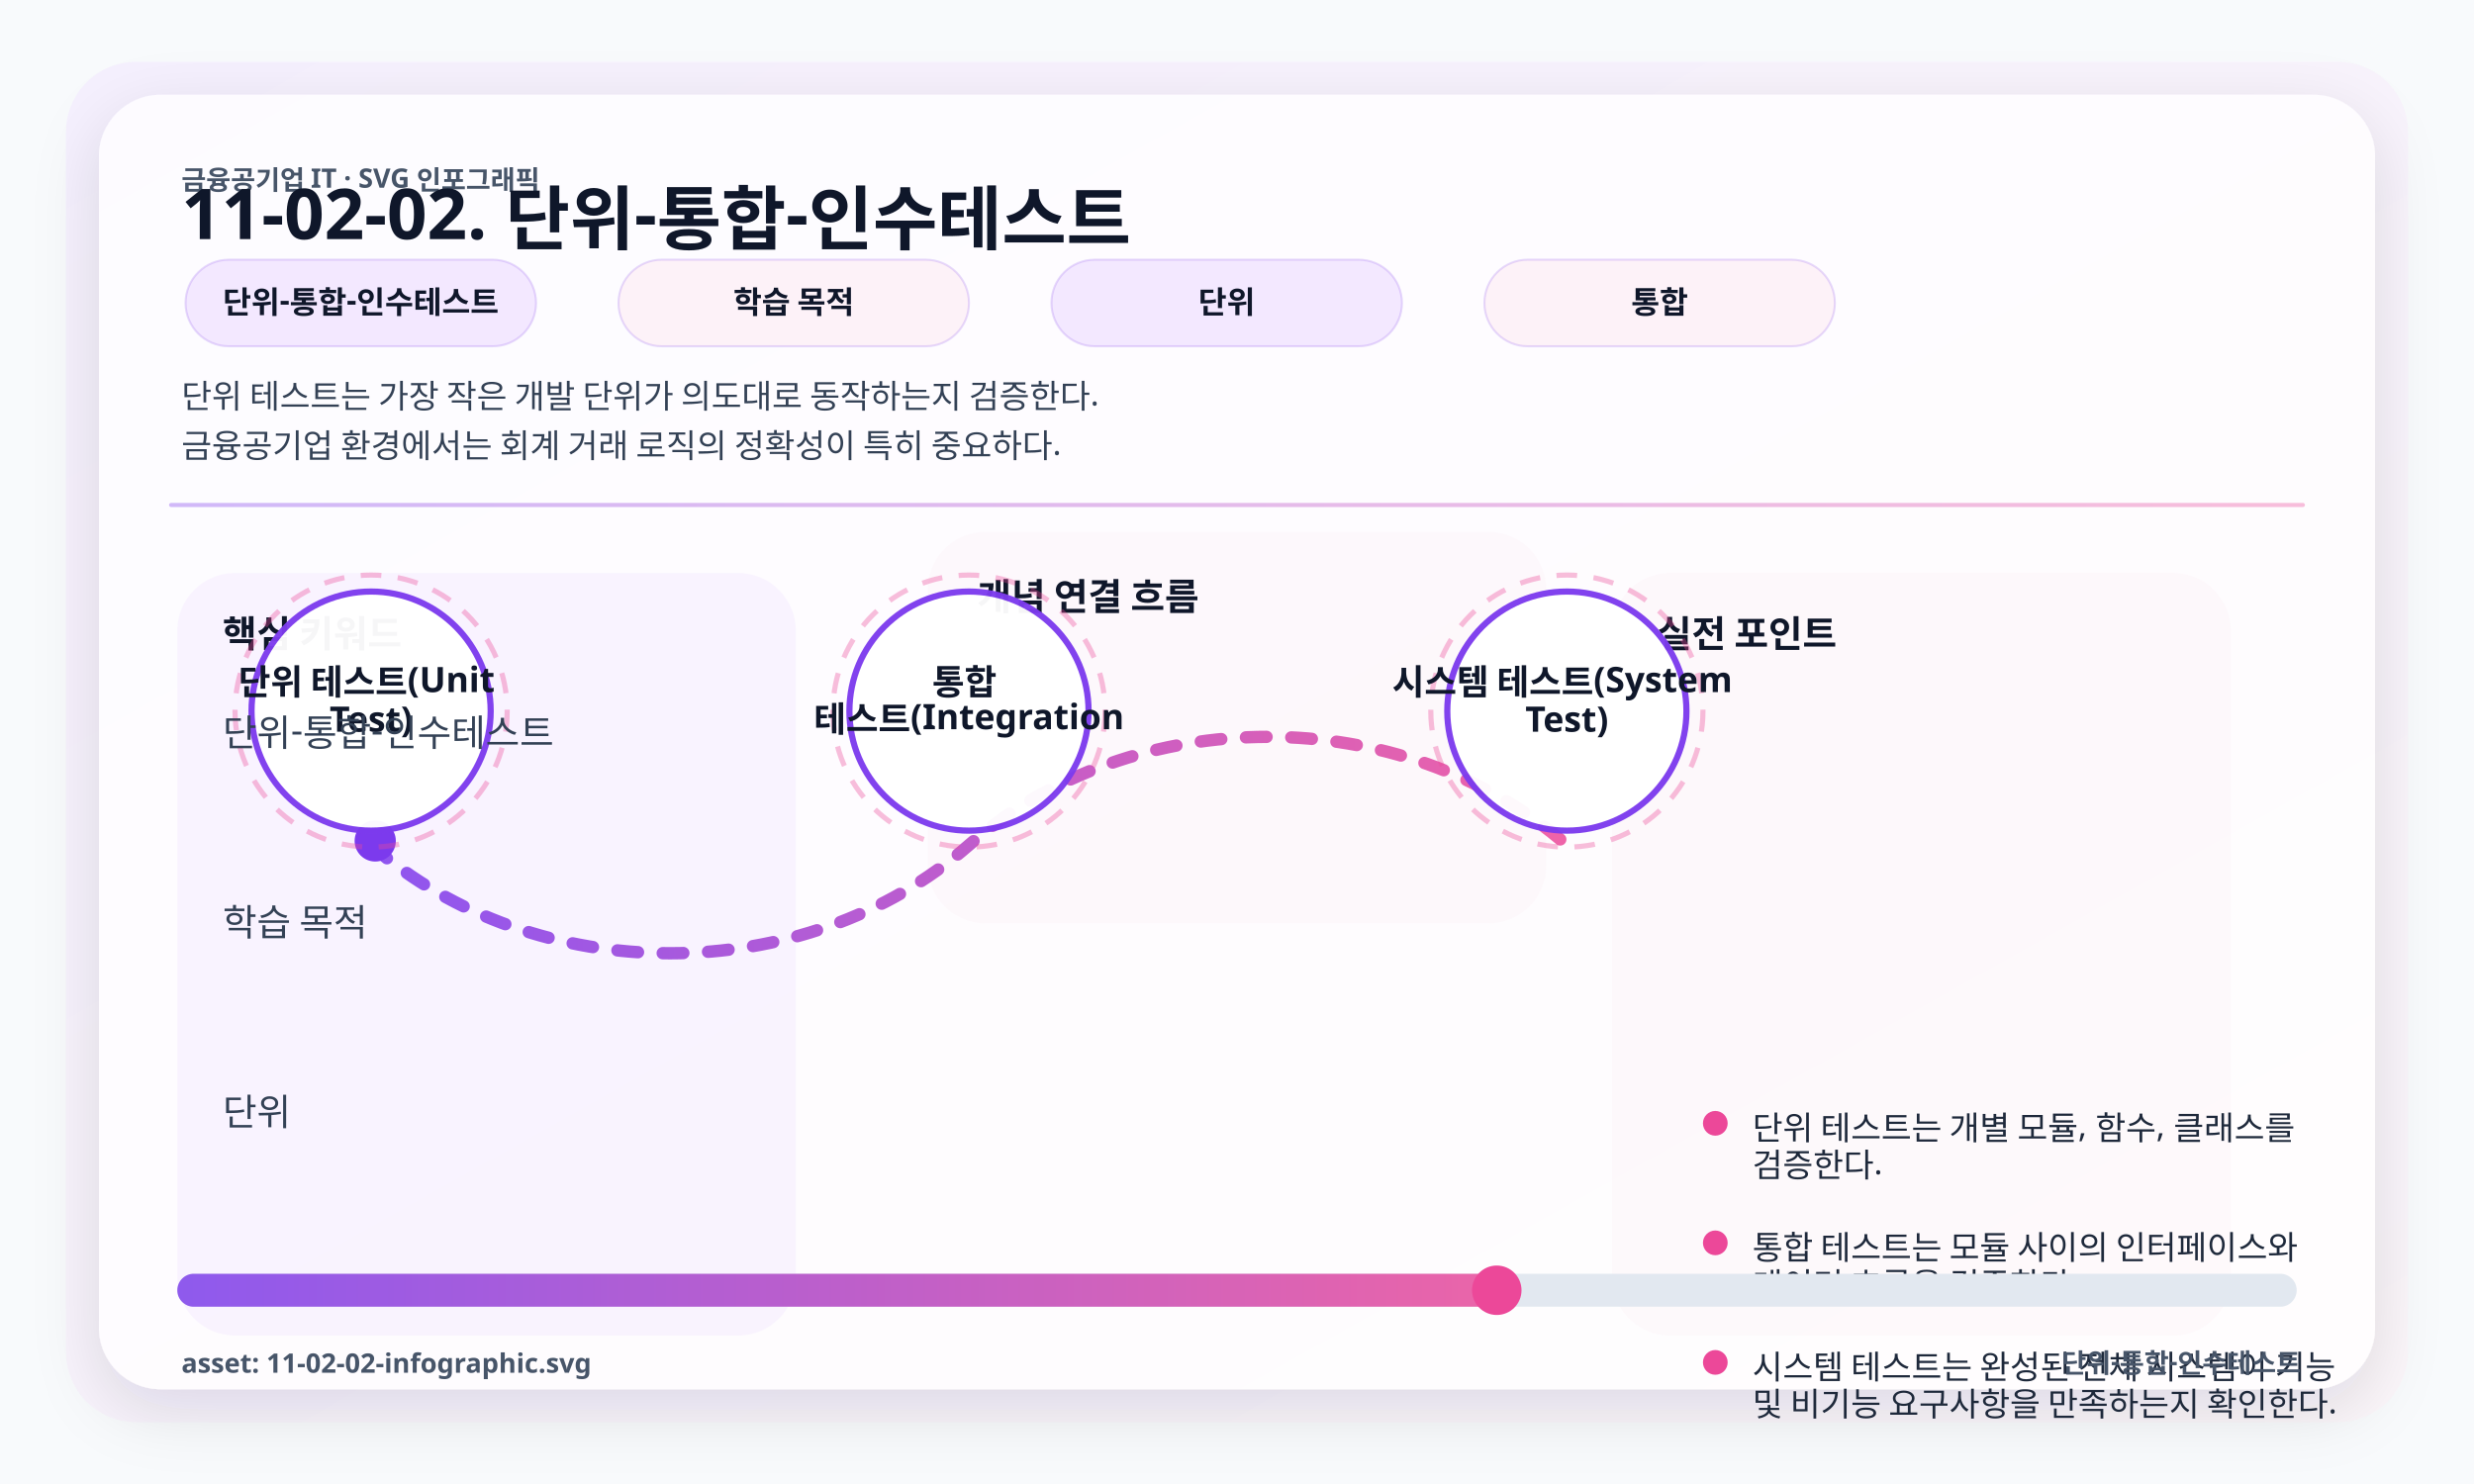
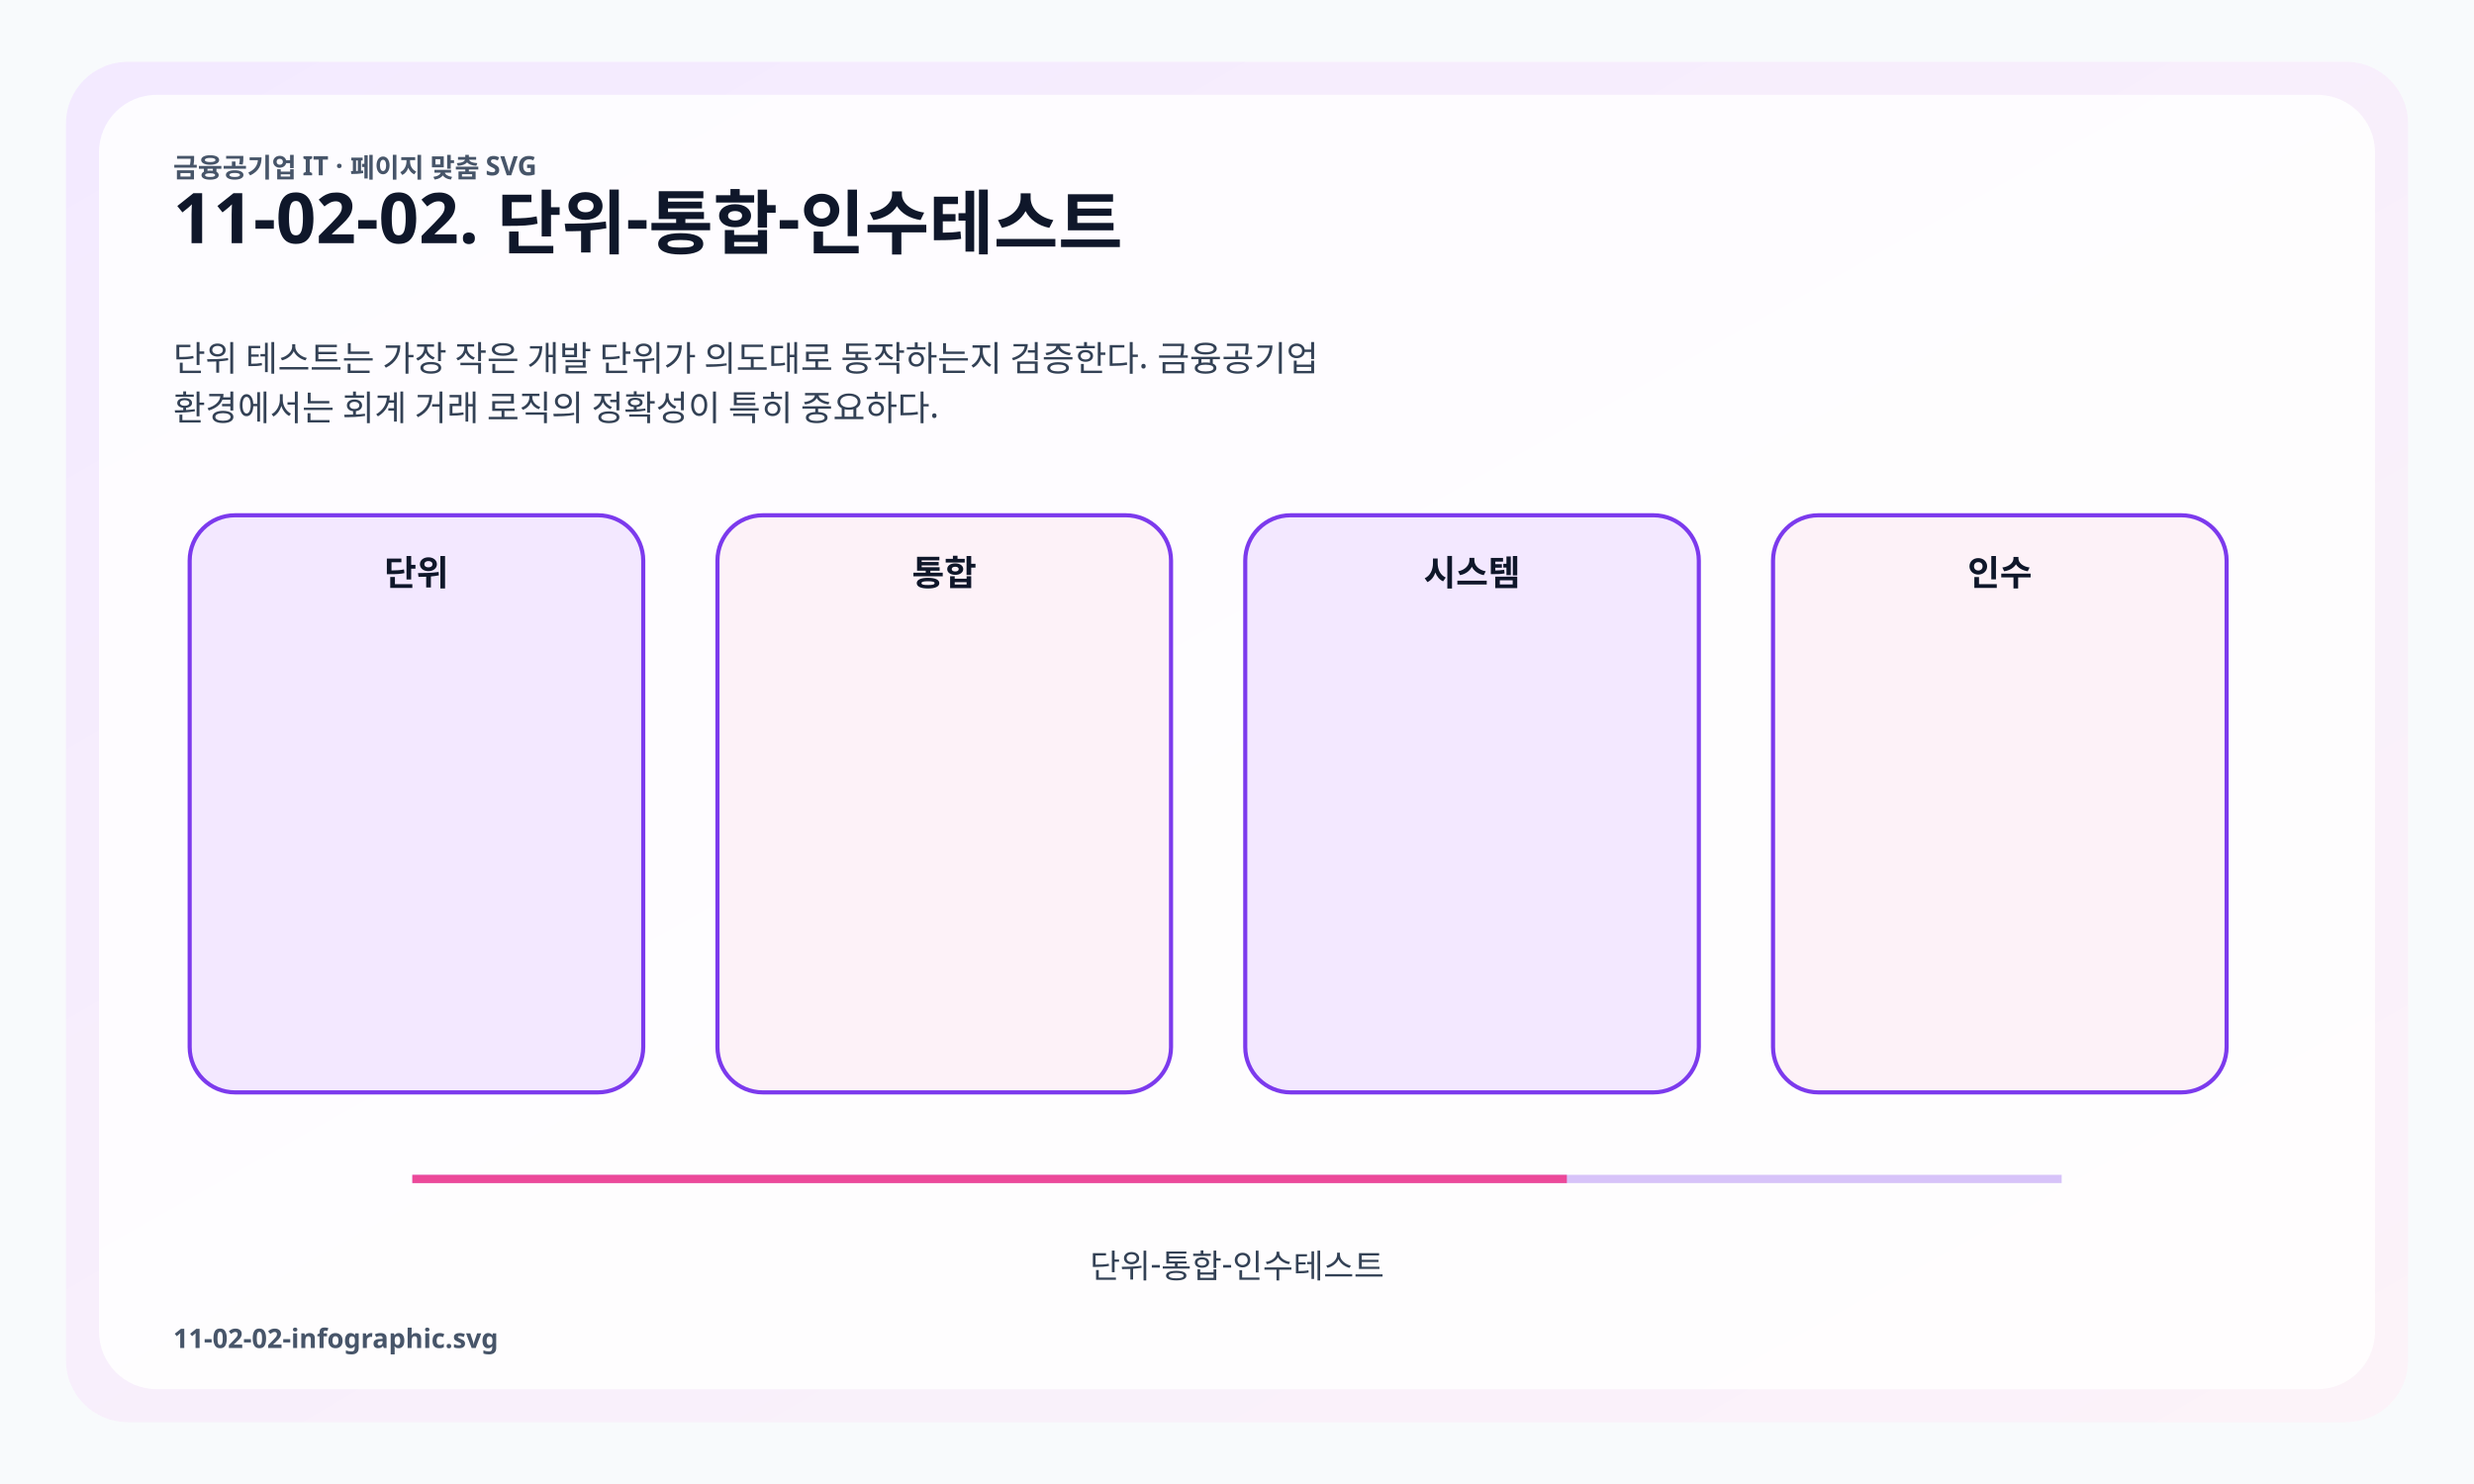
<svg xmlns="http://www.w3.org/2000/svg" width="1200" height="720" viewBox="0 0 1200 720" role="img" aria-labelledby="title desc">
  <defs>
-     <linearGradient id="bg" x1="0" y1="0" x2="1" y2="1">
+     <linearGradient id="grad-11-02-02-infographic.svg" x1="0" y1="0" x2="1" y2="1">
      <stop offset="0%" stop-color="#f3e8ff" />
      <stop offset="100%" stop-color="#fdf2f8" />
    </linearGradient>
-     <linearGradient id="line" x1="0" y1="0" x2="1" y2="0">
+     <linearGradient id="line-11-02-02-infographic.svg" x1="0" y1="0" x2="1" y2="0">
      <stop offset="0%" stop-color="#7c3aed" />
      <stop offset="100%" stop-color="#ec4899" />
    </linearGradient>
-     <filter id="shadow" x="-20%" y="-20%" width="140%" height="140%">
-       <feDropShadow dx="0" dy="10" stdDeviation="16" flood-color="#0f172a" flood-opacity="0.12" />
-     </filter>
    <style>
      .title { font: 700 34px 'Pretendard','Noto Sans KR',sans-serif; fill: #0f172a; }
-       .subtitle { font: 500 16px 'Pretendard','Noto Sans KR',sans-serif; fill: #334155; }
-       .section { font: 700 18px 'Pretendard','Noto Sans KR',sans-serif; fill: #0f172a; }
-       .chip { font: 700 15px 'Pretendard','Noto Sans KR',sans-serif; fill: #0f172a; }
-       .body { font: 500 18px 'Pretendard','Noto Sans KR',sans-serif; fill: #334155; }
-       .node { font: 700 17px 'Pretendard','Noto Sans KR',sans-serif; fill: #0f172a; }
-       .focus { font: 500 16px 'Pretendard','Noto Sans KR',sans-serif; fill: #1e293b; }
+       .subtitle { font: 500 17px 'Pretendard','Noto Sans KR',sans-serif; fill: #334155; }
+       .label { font: 700 17px 'Pretendard','Noto Sans KR',sans-serif; fill: #0f172a; }
+       .body { font: 500 16px 'Pretendard','Noto Sans KR',sans-serif; fill: #334155; }
      .small { font: 600 13px 'Pretendard','Noto Sans KR',sans-serif; fill: #475569; }
-       .float1 { animation: float1 7s ease-in-out infinite; }
-       .float2 { animation: float2 8s ease-in-out infinite; }
-       .float3 { animation: float3 9s ease-in-out infinite; }
-       .pulse { animation: pulse 2.4s ease-in-out infinite; transform-origin: center; }
-       @keyframes float1 { 0%,100% { transform: translateY(0px); } 50% { transform: translateY(-8px); } }
-       @keyframes float2 { 0%,100% { transform: translateY(-2px); } 50% { transform: translateY(7px); } }
-       @keyframes float3 { 0%,100% { transform: translateY(2px); } 50% { transform: translateY(-6px); } }
-       @keyframes pulse { 0%,100% { opacity: .55; transform: scale(1); } 50% { opacity: 1; transform: scale(1.35); } }
+       .cap { font: 700 14px 'Pretendard','Noto Sans KR',sans-serif; fill: #0f172a; }
    </style>
  </defs>
  <rect width="1200" height="720" fill="#f8fafc" />
-   <rect x="32" y="30" width="1136" height="660" rx="34" fill="url(#bg)" opacity="0.55" />
-   <rect x="48" y="46" width="1104" height="628" rx="30" fill="white" filter="url(#shadow)" />
-   <rect x="48" y="46" width="1104" height="628" rx="30" fill="url(#bg)" opacity="0.16" />
-   <text class="small" x="88" y="92">금융공기업 IT · SVG 인포그래픽</text>
-   <text class="title" x="88" y="116">
-     <tspan x="88" dy="0">11-02-02. 단위-통합-인수테스트</tspan>
+   <rect x="32" y="30" width="1136" height="660" rx="30" fill="url(#grad-11-02-02-infographic.svg)" opacity="0.9" />
+   <rect x="48" y="46" width="1104" height="628" rx="28" fill="white" />
+   <rect x="48" y="46" width="1104" height="628" rx="28" fill="url(#grad-11-02-02-infographic.svg)" opacity="0.14" />
+   <text class="small" x="84" y="86">금융공기업 IT · 페이지 맞춤 SVG</text>
+   <text class="title" x="84" y="118" text-anchor="start">
+     <tspan x="84" dy="0">11-02-02. 단위-통합-인수테스트</tspan>
  </text>
-   <text class="subtitle" x="88" y="198">
-     <tspan x="88" dy="0">단위 테스트는 가장 작은 개발 단위가 의도대로 동작하는지 검증한다.</tspan>
-     <tspan x="88" dy="24">금융공기업 환경에서는 회계 거래 로직의 정확성이 특히 중요하다.</tspan>
+   <text class="subtitle" x="84" y="180" text-anchor="start">
+     <tspan x="84" dy="0">단위 테스트는 가장 작은 개발 단위가 의도대로 동작하는지 검증한다. 금융공기업</tspan>
+     <tspan x="84" dy="24">환경에서는 회계 거래 로직의 정확성이 특히 중요하다.</tspan>
  </text>
-   <g class="float1">
-     <rect x="90" y="126" width="170" height="42" rx="21" fill="#f3e8ff" stroke="#7c3aed" stroke-opacity="0.18" />
-     <text class="chip" x="175" y="152" text-anchor="middle">단위-통합-인수테스트</text>
-   </g>
-   <g class="float2">
-     <rect x="300" y="126" width="170" height="42" rx="21" fill="#fdf2f8" stroke="#7c3aed" stroke-opacity="0.18" />
-     <text class="chip" x="385" y="152" text-anchor="middle">학습 목적</text>
-   </g>
-   <g class="float3">
-     <rect x="510" y="126" width="170" height="42" rx="21" fill="#f3e8ff" stroke="#7c3aed" stroke-opacity="0.18" />
-     <text class="chip" x="595" y="152" text-anchor="middle">단위</text>
-   </g>
-   <g class="float1">
-     <rect x="720" y="126" width="170" height="42" rx="21" fill="#fdf2f8" stroke="#7c3aed" stroke-opacity="0.18" />
-     <text class="chip" x="805" y="152" text-anchor="middle">통합</text>
-   </g>
-   <rect x="82" y="244" width="1036" height="2" rx="1" fill="url(#line)" opacity="0.35" />
-   <rect x="86" y="278" width="300" height="370" rx="28" fill="#f3e8ff" opacity="0.42" />
-   <rect x="450" y="258" width="300" height="190" rx="28" fill="#fdf2f8" opacity="0.38" />
-   <rect x="782" y="278" width="300" height="370" rx="28" fill="#fdf2f8" opacity="0.42" />
-   <text class="section" x="108" y="314">핵심 키워드</text>
-   <text class="section" x="474" y="296">개념 연결 흐름</text>
-   <text class="section" x="804" y="314">실전 포인트</text>
-   <path d="M 180 410 C 260 480, 390 480, 470 410 S 680 340, 760 410" fill="none" stroke="url(#line)" stroke-width="6" stroke-linecap="round" opacity="0.85" stroke-dasharray="10 12">
-     <animate attributeName="stroke-dashoffset" from="0" to="-220" dur="8s" repeatCount="indefinite" />
-   </path>
-   <circle cx="182" cy="408" r="10" fill="#7c3aed">
-     <animateMotion dur="8s" repeatCount="indefinite" rotate="auto">
-       <mpath href="#route" />
-     </animateMotion>
-   </circle>
-   <path id="route" d="M 180 410 C 260 480, 390 480, 470 410 S 680 340, 760 410" fill="none" />
-   <g>
-     <circle cx="180" cy="345" r="58" fill="white" stroke="#7c3aed" stroke-width="3" opacity="0.96" />
-     <circle cx="180" cy="345" r="66" fill="none" stroke="#ec4899" stroke-opacity="0.35" stroke-width="2.5" stroke-dasharray="10 8">
-       <animate attributeName="stroke-dashoffset" from="0" to="-180" dur="7s" begin="0.0s" repeatCount="indefinite" />
-     </circle>
-     <text class="node" x="180" text-anchor="middle" y="337">
-       <tspan x="180" text-anchor="middle" dy="0">단위 테스트(Unit</tspan>
-       <tspan x="180" text-anchor="middle" dy="18">Test)</tspan>
-     </text>
-   </g>
-   <g>
-     <circle cx="470" cy="345" r="58" fill="white" stroke="#7c3aed" stroke-width="3" opacity="0.96" />
-     <circle cx="470" cy="345" r="66" fill="none" stroke="#ec4899" stroke-opacity="0.35" stroke-width="2.5" stroke-dasharray="10 8">
-       <animate attributeName="stroke-dashoffset" from="0" to="-180" dur="7s" begin="0.7s" repeatCount="indefinite" />
-     </circle>
-     <text class="node" x="470" text-anchor="middle" y="337">
-       <tspan x="470" text-anchor="middle" dy="0">통합</tspan>
-       <tspan x="470" text-anchor="middle" dy="18">테스트(Integration</tspan>
-     </text>
-   </g>
-   <g>
-     <circle cx="760" cy="345" r="58" fill="white" stroke="#7c3aed" stroke-width="3" opacity="0.96" />
-     <circle cx="760" cy="345" r="66" fill="none" stroke="#ec4899" stroke-opacity="0.35" stroke-width="2.5" stroke-dasharray="10 8">
-       <animate attributeName="stroke-dashoffset" from="0" to="-180" dur="7s" begin="1.4s" repeatCount="indefinite" />
-     </circle>
-     <text class="node" x="760" text-anchor="middle" y="337">
-       <tspan x="760" text-anchor="middle" dy="0">시스템 테스트(System</tspan>
-       <tspan x="760" text-anchor="middle" dy="18">Test)</tspan>
-     </text>
-   </g>
-   <text class="body" x="108" y="362">
-     <tspan x="108" dy="0">단위-통합-인수테스트</tspan>
+   <rect x="92" y="250" width="220" height="280" rx="22" fill="#f3e8ff" stroke="#7c3aed" stroke-width="2" />
+   <text class="label" x="202" y="284" text-anchor="middle">
+     <tspan x="202" dy="0">단위</tspan>
  </text>
-   <text class="body" x="108" y="454">
-     <tspan x="108" dy="0">학습 목적</tspan>
+   <text class="body" x="110" y="320" text-anchor="start" />
+   <rect x="348" y="250" width="220" height="280" rx="22" fill="#fdf2f8" stroke="#7c3aed" stroke-width="2" />
+   <text class="label" x="458" y="284" text-anchor="middle">
+     <tspan x="458" dy="0">통합</tspan>
  </text>
-   <text class="body" x="108" y="546">
-     <tspan x="108" dy="0">단위</tspan>
+   <text class="body" x="366" y="320" text-anchor="start" />
+   <rect x="604" y="250" width="220" height="280" rx="22" fill="#f3e8ff" stroke="#7c3aed" stroke-width="2" />
+   <text class="label" x="714" y="284" text-anchor="middle">
+     <tspan x="714" dy="0">시스템</tspan>
  </text>
-   <circle cx="832" cy="545" r="6" fill="#ec4899" class="pulse" style="animation-delay:0.0s" />
-   <text class="focus" x="850" y="553">
-     <tspan x="850" dy="0">단위 테스트는 개별 모듈, 함수, 클래스를</tspan>
-     <tspan x="850" dy="18">검증한다.</tspan>
+   <text class="body" x="622" y="320" text-anchor="start" />
+   <rect x="860" y="250" width="220" height="280" rx="22" fill="#fdf2f8" stroke="#7c3aed" stroke-width="2" />
+   <text class="label" x="970" y="284" text-anchor="middle">
+     <tspan x="970" dy="0">인수</tspan>
  </text>
-   <circle cx="832" cy="603" r="6" fill="#ec4899" class="pulse" style="animation-delay:0.45s" />
-   <text class="focus" x="850" y="611">
-     <tspan x="850" dy="0">통합 테스트는 모듈 사이의 인터페이스와</tspan>
-     <tspan x="850" dy="18">데이터 흐름을 검증한다.</tspan>
+   <text class="body" x="878" y="320" text-anchor="start" />
+   <line x1="200" y1="572" x2="1000" y2="572" stroke="#7c3aed" stroke-width="4" opacity="0.3" />
+   <line x1="200" y1="572" x2="760" y2="572" stroke="#ec4899" stroke-width="4">
+     <animate attributeName="x2" values="360;1000;360" dur="7s" repeatCount="indefinite" />
+   </line>
+   <text class="body" x="600" y="620" text-anchor="middle">
+     <tspan x="600" dy="0">단위-통합-인수테스트</tspan>
  </text>
-   <circle cx="832" cy="661" r="6" fill="#ec4899" class="pulse" style="animation-delay:0.9s" />
-   <text class="focus" x="850" y="669">
-     <tspan x="850" dy="0">시스템 테스트는 완성된 전체 시스템이 기능</tspan>
-     <tspan x="850" dy="18">및 비기능 요구사항을 만족하는지 확인한다.</tspan>
-   </text>
-   <rect x="86" y="618" width="1028" height="16" rx="8" fill="#e2e8f0" />
-   <rect x="86" y="618" width="640" height="16" rx="8" fill="url(#line)" opacity="0.82">
-     <animate attributeName="width" values="420;860;420" dur="10s" repeatCount="indefinite" />
-   </rect>
-   <circle cx="726" cy="626" r="12" fill="#ec4899" class="pulse" />
-   <text class="small" x="88" y="666">asset: 11-02-02-infographic.svg</text>
-   <text class="small" x="1116" y="666" text-anchor="end">단위-통합-인수테스트</text>
+   <text class="small" x="84" y="654">11-02-02-infographic.svg</text>
</svg>
